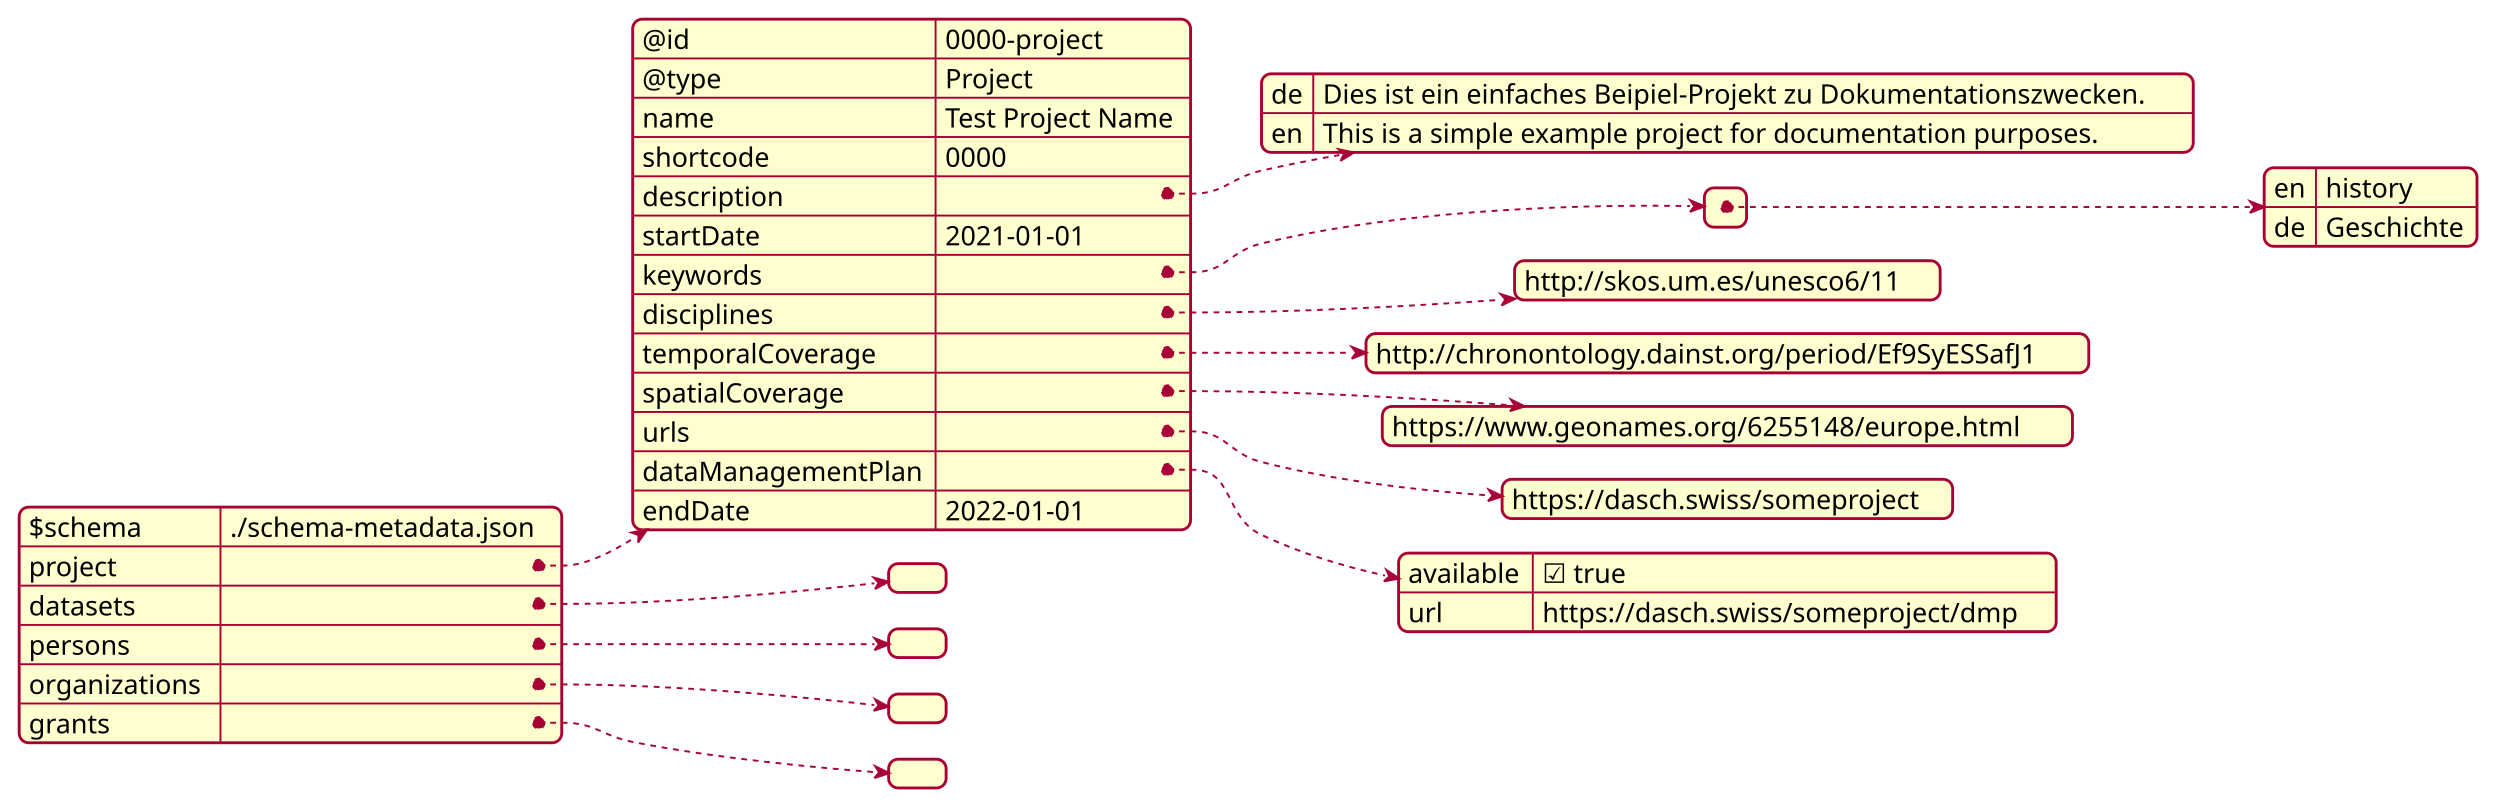
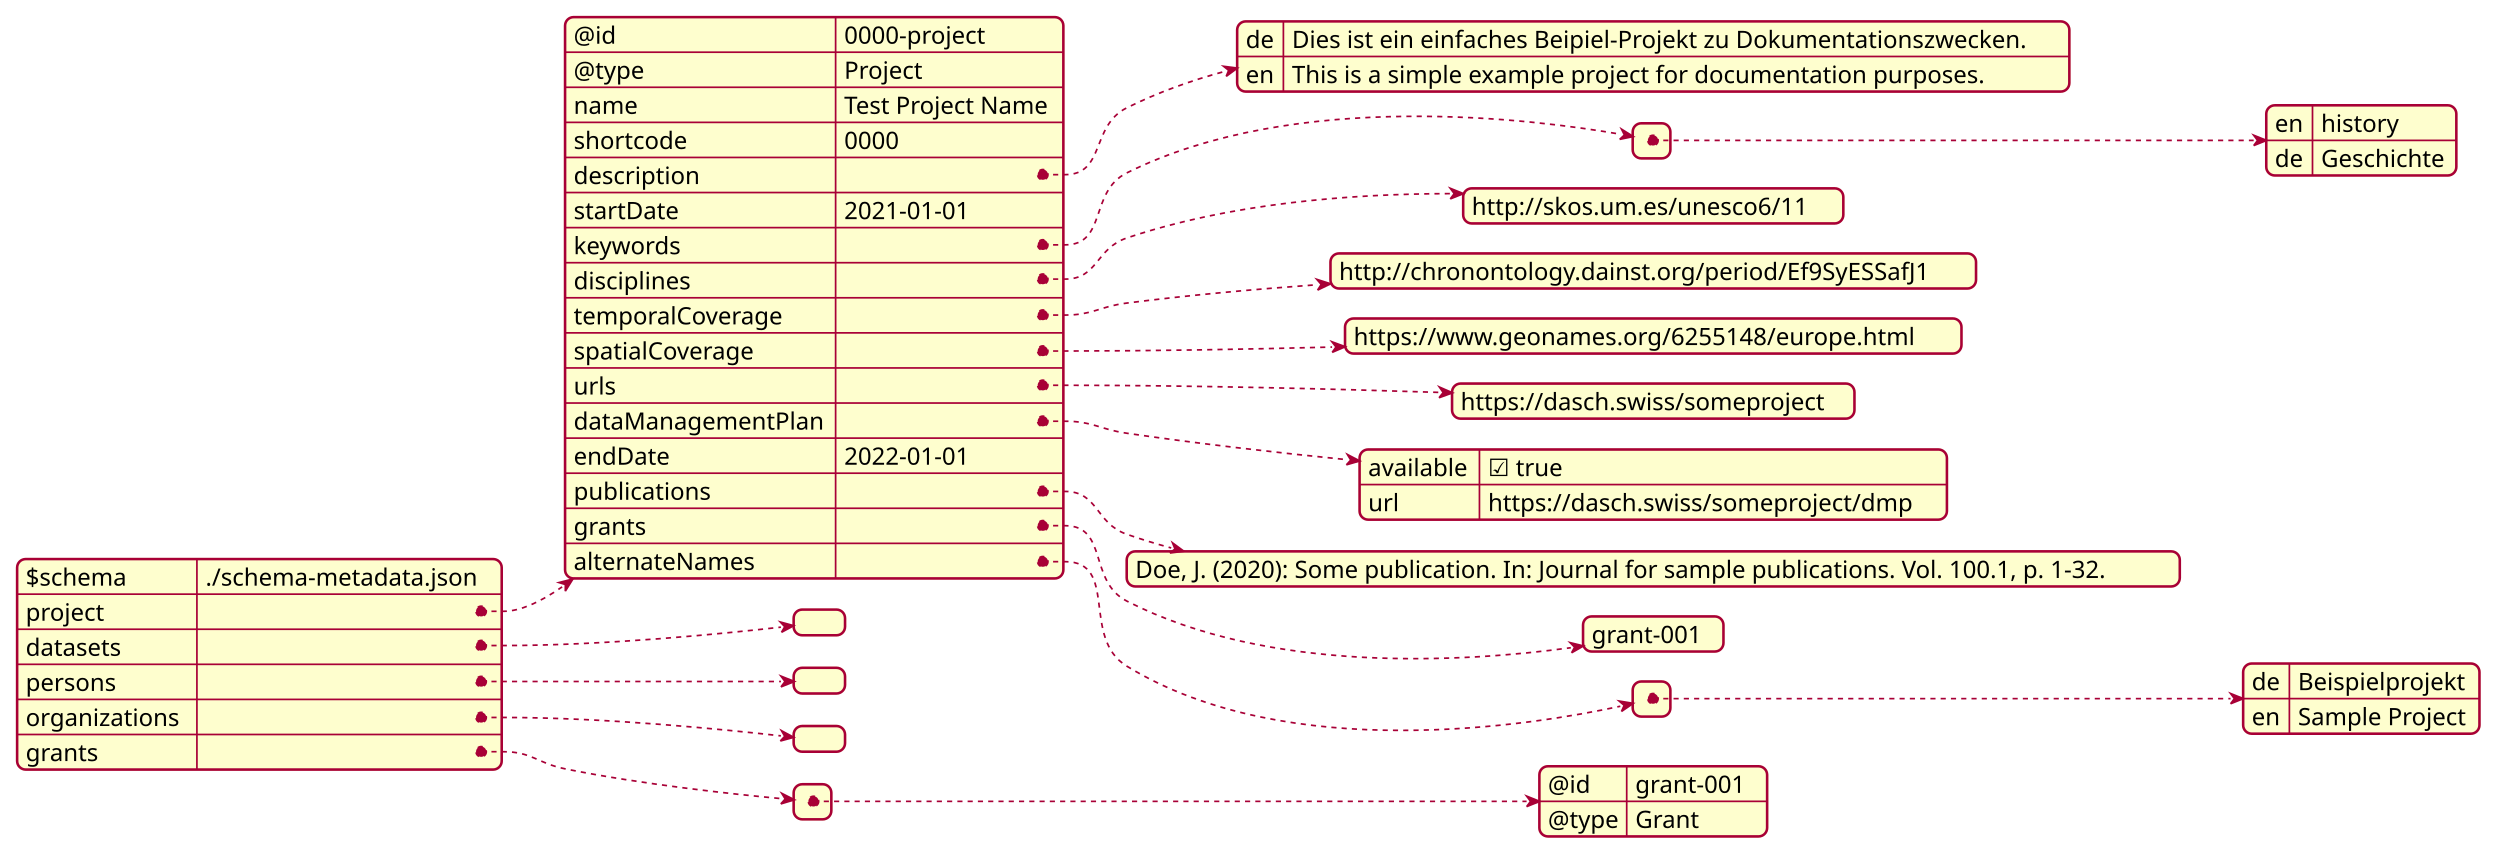
- <svg xmlns="http://www.w3.org/2000/svg" contentScriptType="application/ecmascript" contentStyleType="text/css" height="422px" preserveAspectRatio="none" style="width:1304px;height:422px;" version="1.1" viewBox="0 0 1304 422" width="1304px" zoomAndPan="magnify">
+ <svg xmlns="http://www.w3.org/2000/svg" contentScriptType="application/ecmascript" contentStyleType="text/css" height="500px" preserveAspectRatio="none" style="width:1460px;height:500px;" version="1.1" viewBox="0 0 1460 500" width="1460px" zoomAndPan="magnify">
  <defs />
  <g>
-     <rect fill="#FEFECE" height="122.93" rx="5" ry="5" style="stroke:#FEFECE;stroke-width:1.5;" width="283" x="10" y="264.5" />
-     <text fill="#000000" font-family="sans-serif" font-size="14" lengthAdjust="spacing" textLength="61" x="15" y="280.035">$schema</text>
-     <text fill="#000000" font-family="sans-serif" font-size="14" lengthAdjust="spacing" textLength="168" x="120" y="280.035">./schema-metadata.json</text>
-     <line style="stroke:#A80036;stroke-width:1.0;" x1="115" x2="115" y1="264.5" y2="284.988" />
-     <line style="stroke:#A80036;stroke-width:1.0;" x1="10" x2="293" y1="284.988" y2="284.988" />
-     <text fill="#000000" font-family="sans-serif" font-size="14" lengthAdjust="spacing" textLength="48" x="15" y="300.523">project</text>
-     <text fill="#000000" font-family="sans-serif" font-size="14" lengthAdjust="spacing" textLength="0" x="132" y="300.523" />
-     <line style="stroke:#A80036;stroke-width:1.0;" x1="115" x2="115" y1="284.988" y2="305.477" />
-     <line style="stroke:#A80036;stroke-width:1.0;" x1="10" x2="293" y1="305.477" y2="305.477" />
-     <text fill="#000000" font-family="sans-serif" font-size="14" lengthAdjust="spacing" textLength="57" x="15" y="321.012">datasets</text>
-     <text fill="#000000" font-family="sans-serif" font-size="14" lengthAdjust="spacing" textLength="0" x="132" y="321.012" />
-     <line style="stroke:#A80036;stroke-width:1.0;" x1="115" x2="115" y1="305.477" y2="325.965" />
-     <line style="stroke:#A80036;stroke-width:1.0;" x1="10" x2="293" y1="325.965" y2="325.965" />
-     <text fill="#000000" font-family="sans-serif" font-size="14" lengthAdjust="spacing" textLength="55" x="15" y="341.5">persons</text>
-     <text fill="#000000" font-family="sans-serif" font-size="14" lengthAdjust="spacing" textLength="0" x="132" y="341.5" />
-     <line style="stroke:#A80036;stroke-width:1.0;" x1="115" x2="115" y1="325.965" y2="346.453" />
-     <line style="stroke:#A80036;stroke-width:1.0;" x1="10" x2="293" y1="346.453" y2="346.453" />
-     <text fill="#000000" font-family="sans-serif" font-size="14" lengthAdjust="spacing" textLength="95" x="15" y="361.988">organizations</text>
-     <text fill="#000000" font-family="sans-serif" font-size="14" lengthAdjust="spacing" textLength="0" x="132" y="361.988" />
-     <line style="stroke:#A80036;stroke-width:1.0;" x1="115" x2="115" y1="346.453" y2="366.941" />
-     <line style="stroke:#A80036;stroke-width:1.0;" x1="10" x2="293" y1="366.941" y2="366.941" />
-     <text fill="#000000" font-family="sans-serif" font-size="14" lengthAdjust="spacing" textLength="44" x="15" y="382.477">grants</text>
-     <text fill="#000000" font-family="sans-serif" font-size="14" lengthAdjust="spacing" textLength="0" x="132" y="382.477" />
-     <line style="stroke:#A80036;stroke-width:1.0;" x1="115" x2="115" y1="366.941" y2="387.43" />
-     <rect fill="none" height="122.93" rx="5" ry="5" style="stroke:#A80036;stroke-width:1.5;" width="283" x="10" y="264.5" />
-     <rect fill="#FEFECE" height="266.348" rx="5" ry="5" style="stroke:#FEFECE;stroke-width:1.5;" width="291" x="330" y="10" />
+     <rect fill="#FEFECE" height="122.93" rx="5" ry="5" style="stroke:#FEFECE;stroke-width:1.5;" width="283" x="10" y="326.5" />
+     <text fill="#000000" font-family="sans-serif" font-size="14" lengthAdjust="spacing" textLength="61" x="15" y="342.035">$schema</text>
+     <text fill="#000000" font-family="sans-serif" font-size="14" lengthAdjust="spacing" textLength="168" x="120" y="342.035">./schema-metadata.json</text>
+     <line style="stroke:#A80036;stroke-width:1.0;" x1="115" x2="115" y1="326.5" y2="346.988" />
+     <line style="stroke:#A80036;stroke-width:1.0;" x1="10" x2="293" y1="346.988" y2="346.988" />
+     <text fill="#000000" font-family="sans-serif" font-size="14" lengthAdjust="spacing" textLength="48" x="15" y="362.523">project</text>
+     <text fill="#000000" font-family="sans-serif" font-size="14" lengthAdjust="spacing" textLength="0" x="132" y="362.523" />
+     <line style="stroke:#A80036;stroke-width:1.0;" x1="115" x2="115" y1="346.988" y2="367.477" />
+     <line style="stroke:#A80036;stroke-width:1.0;" x1="10" x2="293" y1="367.477" y2="367.477" />
+     <text fill="#000000" font-family="sans-serif" font-size="14" lengthAdjust="spacing" textLength="57" x="15" y="383.012">datasets</text>
+     <text fill="#000000" font-family="sans-serif" font-size="14" lengthAdjust="spacing" textLength="0" x="132" y="383.012" />
+     <line style="stroke:#A80036;stroke-width:1.0;" x1="115" x2="115" y1="367.477" y2="387.965" />
+     <line style="stroke:#A80036;stroke-width:1.0;" x1="10" x2="293" y1="387.965" y2="387.965" />
+     <text fill="#000000" font-family="sans-serif" font-size="14" lengthAdjust="spacing" textLength="55" x="15" y="403.5">persons</text>
+     <text fill="#000000" font-family="sans-serif" font-size="14" lengthAdjust="spacing" textLength="0" x="132" y="403.5" />
+     <line style="stroke:#A80036;stroke-width:1.0;" x1="115" x2="115" y1="387.965" y2="408.453" />
+     <line style="stroke:#A80036;stroke-width:1.0;" x1="10" x2="293" y1="408.453" y2="408.453" />
+     <text fill="#000000" font-family="sans-serif" font-size="14" lengthAdjust="spacing" textLength="95" x="15" y="423.988">organizations</text>
+     <text fill="#000000" font-family="sans-serif" font-size="14" lengthAdjust="spacing" textLength="0" x="132" y="423.988" />
+     <line style="stroke:#A80036;stroke-width:1.0;" x1="115" x2="115" y1="408.453" y2="428.941" />
+     <line style="stroke:#A80036;stroke-width:1.0;" x1="10" x2="293" y1="428.941" y2="428.941" />
+     <text fill="#000000" font-family="sans-serif" font-size="14" lengthAdjust="spacing" textLength="44" x="15" y="444.477">grants</text>
+     <text fill="#000000" font-family="sans-serif" font-size="14" lengthAdjust="spacing" textLength="0" x="132" y="444.477" />
+     <line style="stroke:#A80036;stroke-width:1.0;" x1="115" x2="115" y1="428.941" y2="449.43" />
+     <rect fill="none" height="122.93" rx="5" ry="5" style="stroke:#A80036;stroke-width:1.5;" width="283" x="10" y="326.5" />
+     <rect fill="#FEFECE" height="327.812" rx="5" ry="5" style="stroke:#FEFECE;stroke-width:1.5;" width="291" x="330" y="10" />
    <text fill="#000000" font-family="sans-serif" font-size="14" lengthAdjust="spacing" textLength="25" x="335" y="25.535">@id</text>
    <text fill="#000000" font-family="sans-serif" font-size="14" lengthAdjust="spacing" textLength="92" x="493" y="25.535">0000-project</text>
    <line style="stroke:#A80036;stroke-width:1.0;" x1="488" x2="488" y1="10" y2="30.488" />
    <line style="stroke:#A80036;stroke-width:1.0;" x1="330" x2="621" y1="30.488" y2="30.488" />
    <text fill="#000000" font-family="sans-serif" font-size="14" lengthAdjust="spacing" textLength="41" x="335" y="46.023">@type</text>
    <text fill="#000000" font-family="sans-serif" font-size="14" lengthAdjust="spacing" textLength="47" x="493" y="46.023">Project</text>
    <line style="stroke:#A80036;stroke-width:1.0;" x1="488" x2="488" y1="30.488" y2="50.977" />
    <line style="stroke:#A80036;stroke-width:1.0;" x1="330" x2="621" y1="50.977" y2="50.977" />
    <text fill="#000000" font-family="sans-serif" font-size="14" lengthAdjust="spacing" textLength="38" x="335" y="66.512">name</text>
    <text fill="#000000" font-family="sans-serif" font-size="14" lengthAdjust="spacing" textLength="123" x="493" y="66.512">Test Project Name</text>
    <line style="stroke:#A80036;stroke-width:1.0;" x1="488" x2="488" y1="50.977" y2="71.465" />
    <line style="stroke:#A80036;stroke-width:1.0;" x1="330" x2="621" y1="71.465" y2="71.465" />
    <text fill="#000000" font-family="sans-serif" font-size="14" lengthAdjust="spacing" textLength="69" x="335" y="87">shortcode</text>
    <text fill="#000000" font-family="sans-serif" font-size="14" lengthAdjust="spacing" textLength="36" x="493" y="87">0000</text>
    <line style="stroke:#A80036;stroke-width:1.0;" x1="488" x2="488" y1="71.465" y2="91.953" />
    <line style="stroke:#A80036;stroke-width:1.0;" x1="330" x2="621" y1="91.953" y2="91.953" />
    <text fill="#000000" font-family="sans-serif" font-size="14" lengthAdjust="spacing" textLength="77" x="335" y="107.488">description</text>
    <text fill="#000000" font-family="sans-serif" font-size="14" lengthAdjust="spacing" textLength="0" x="505" y="107.488" />
    <line style="stroke:#A80036;stroke-width:1.0;" x1="488" x2="488" y1="91.953" y2="112.441" />
    <line style="stroke:#A80036;stroke-width:1.0;" x1="330" x2="621" y1="112.441" y2="112.441" />
    <text fill="#000000" font-family="sans-serif" font-size="14" lengthAdjust="spacing" textLength="62" x="335" y="127.977">startDate</text>
    <text fill="#000000" font-family="sans-serif" font-size="14" lengthAdjust="spacing" textLength="88" x="493" y="127.977">2021-01-01</text>
    <line style="stroke:#A80036;stroke-width:1.0;" x1="488" x2="488" y1="112.441" y2="132.93" />
    <line style="stroke:#A80036;stroke-width:1.0;" x1="330" x2="621" y1="132.93" y2="132.93" />
    <text fill="#000000" font-family="sans-serif" font-size="14" lengthAdjust="spacing" textLength="65" x="335" y="148.465">keywords</text>
    <text fill="#000000" font-family="sans-serif" font-size="14" lengthAdjust="spacing" textLength="0" x="505" y="148.465" />
    <line style="stroke:#A80036;stroke-width:1.0;" x1="488" x2="488" y1="132.93" y2="153.418" />
    <line style="stroke:#A80036;stroke-width:1.0;" x1="330" x2="621" y1="153.418" y2="153.418" />
    <text fill="#000000" font-family="sans-serif" font-size="14" lengthAdjust="spacing" textLength="72" x="335" y="168.953">disciplines</text>
    <text fill="#000000" font-family="sans-serif" font-size="14" lengthAdjust="spacing" textLength="0" x="505" y="168.953" />
    <line style="stroke:#A80036;stroke-width:1.0;" x1="488" x2="488" y1="153.418" y2="173.906" />
    <line style="stroke:#A80036;stroke-width:1.0;" x1="330" x2="621" y1="173.906" y2="173.906" />
    <text fill="#000000" font-family="sans-serif" font-size="14" lengthAdjust="spacing" textLength="127" x="335" y="189.441">temporalCoverage</text>
    <text fill="#000000" font-family="sans-serif" font-size="14" lengthAdjust="spacing" textLength="0" x="505" y="189.441" />
    <line style="stroke:#A80036;stroke-width:1.0;" x1="488" x2="488" y1="173.906" y2="194.394" />
    <line style="stroke:#A80036;stroke-width:1.0;" x1="330" x2="621" y1="194.394" y2="194.394" />
    <text fill="#000000" font-family="sans-serif" font-size="14" lengthAdjust="spacing" textLength="110" x="335" y="209.93">spatialCoverage</text>
    <text fill="#000000" font-family="sans-serif" font-size="14" lengthAdjust="spacing" textLength="0" x="505" y="209.93" />
    <line style="stroke:#A80036;stroke-width:1.0;" x1="488" x2="488" y1="194.394" y2="214.883" />
    <line style="stroke:#A80036;stroke-width:1.0;" x1="330" x2="621" y1="214.883" y2="214.883" />
    <text fill="#000000" font-family="sans-serif" font-size="14" lengthAdjust="spacing" textLength="26" x="335" y="230.418">urls</text>
    <text fill="#000000" font-family="sans-serif" font-size="14" lengthAdjust="spacing" textLength="0" x="505" y="230.418" />
    <line style="stroke:#A80036;stroke-width:1.0;" x1="488" x2="488" y1="214.883" y2="235.371" />
    <line style="stroke:#A80036;stroke-width:1.0;" x1="330" x2="621" y1="235.371" y2="235.371" />
    <text fill="#000000" font-family="sans-serif" font-size="14" lengthAdjust="spacing" textLength="148" x="335" y="250.906">dataManagementPlan</text>
    <text fill="#000000" font-family="sans-serif" font-size="14" lengthAdjust="spacing" textLength="0" x="505" y="250.906" />
    <line style="stroke:#A80036;stroke-width:1.0;" x1="488" x2="488" y1="235.371" y2="255.859" />
    <line style="stroke:#A80036;stroke-width:1.0;" x1="330" x2="621" y1="255.859" y2="255.859" />
    <text fill="#000000" font-family="sans-serif" font-size="14" lengthAdjust="spacing" textLength="57" x="335" y="271.394">endDate</text>
    <text fill="#000000" font-family="sans-serif" font-size="14" lengthAdjust="spacing" textLength="88" x="493" y="271.394">2022-01-01</text>
    <line style="stroke:#A80036;stroke-width:1.0;" x1="488" x2="488" y1="255.859" y2="276.348" />
-     <rect fill="none" height="266.348" rx="5" ry="5" style="stroke:#A80036;stroke-width:1.5;" width="291" x="330" y="10" />
-     <rect fill="#FEFECE" height="40.977" rx="5" ry="5" style="stroke:#FEFECE;stroke-width:1.5;" width="486" x="658" y="38.5" />
-     <text fill="#000000" font-family="sans-serif" font-size="14" lengthAdjust="spacing" textLength="17" x="663" y="54.035">de</text>
-     <text fill="#000000" font-family="sans-serif" font-size="14" lengthAdjust="spacing" textLength="449" x="690" y="54.035">Dies ist ein einfaches Beipiel-Projekt zu Dokumentationszwecken.</text>
-     <line style="stroke:#A80036;stroke-width:1.0;" x1="685" x2="685" y1="38.5" y2="58.988" />
-     <line style="stroke:#A80036;stroke-width:1.0;" x1="658" x2="1144" y1="58.988" y2="58.988" />
-     <text fill="#000000" font-family="sans-serif" font-size="14" lengthAdjust="spacing" textLength="17" x="663" y="74.523">en</text>
-     <text fill="#000000" font-family="sans-serif" font-size="14" lengthAdjust="spacing" textLength="424" x="690" y="74.523">This is a simple example project for documentation purposes.</text>
-     <line style="stroke:#A80036;stroke-width:1.0;" x1="685" x2="685" y1="58.988" y2="79.477" />
-     <rect fill="none" height="40.977" rx="5" ry="5" style="stroke:#A80036;stroke-width:1.5;" width="486" x="658" y="38.5" />
-     <rect fill="#FEFECE" height="20.488" rx="5" ry="5" style="stroke:#FEFECE;stroke-width:1.5;" width="22" x="889" y="98" />
-     <text fill="#000000" font-family="sans-serif" font-size="14" lengthAdjust="spacing" textLength="0" x="906" y="113.535" />
-     <rect fill="none" height="20.488" rx="5" ry="5" style="stroke:#A80036;stroke-width:1.5;" width="22" x="889" y="98" />
-     <rect fill="#FEFECE" height="40.977" rx="5" ry="5" style="stroke:#FEFECE;stroke-width:1.5;" width="111" x="1181" y="87.5" />
-     <text fill="#000000" font-family="sans-serif" font-size="14" lengthAdjust="spacing" textLength="17" x="1186" y="103.035">en</text>
-     <text fill="#000000" font-family="sans-serif" font-size="14" lengthAdjust="spacing" textLength="47" x="1213" y="103.035">history</text>
-     <line style="stroke:#A80036;stroke-width:1.0;" x1="1208" x2="1208" y1="87.5" y2="107.988" />
-     <line style="stroke:#A80036;stroke-width:1.0;" x1="1181" x2="1292" y1="107.988" y2="107.988" />
-     <text fill="#000000" font-family="sans-serif" font-size="14" lengthAdjust="spacing" textLength="17" x="1186" y="123.523">de</text>
-     <text fill="#000000" font-family="sans-serif" font-size="14" lengthAdjust="spacing" textLength="74" x="1213" y="123.523">Geschichte</text>
-     <line style="stroke:#A80036;stroke-width:1.0;" x1="1208" x2="1208" y1="107.988" y2="128.477" />
-     <rect fill="none" height="40.977" rx="5" ry="5" style="stroke:#A80036;stroke-width:1.5;" width="111" x="1181" y="87.5" />
-     <rect fill="#FEFECE" height="20.488" rx="5" ry="5" style="stroke:#FEFECE;stroke-width:1.5;" width="222" x="790" y="136" />
-     <text fill="#000000" font-family="sans-serif" font-size="14" lengthAdjust="spacing" textLength="212" x="795" y="151.535">http://skos.um.es/unesco6/11</text>
-     <rect fill="none" height="20.488" rx="5" ry="5" style="stroke:#A80036;stroke-width:1.5;" width="222" x="790" y="136" />
-     <rect fill="#FEFECE" height="20.488" rx="5" ry="5" style="stroke:#FEFECE;stroke-width:1.5;" width="377" x="712.5" y="174" />
-     <text fill="#000000" font-family="sans-serif" font-size="14" lengthAdjust="spacing" textLength="367" x="717.5" y="189.535">http://chronontology.dainst.org/period/Ef9SyESSafJ1</text>
-     <rect fill="none" height="20.488" rx="5" ry="5" style="stroke:#A80036;stroke-width:1.5;" width="377" x="712.5" y="174" />
-     <rect fill="#FEFECE" height="20.488" rx="5" ry="5" style="stroke:#FEFECE;stroke-width:1.5;" width="360" x="721" y="212" />
-     <text fill="#000000" font-family="sans-serif" font-size="14" lengthAdjust="spacing" textLength="350" x="726" y="227.535">https://www.geonames.org/6255148/europe.html</text>
-     <rect fill="none" height="20.488" rx="5" ry="5" style="stroke:#A80036;stroke-width:1.5;" width="360" x="721" y="212" />
-     <rect fill="#FEFECE" height="20.488" rx="5" ry="5" style="stroke:#FEFECE;stroke-width:1.5;" width="235" x="783.5" y="250" />
-     <text fill="#000000" font-family="sans-serif" font-size="14" lengthAdjust="spacing" textLength="225" x="788.5" y="265.535">https://dasch.swiss/someproject</text>
-     <rect fill="none" height="20.488" rx="5" ry="5" style="stroke:#A80036;stroke-width:1.5;" width="235" x="783.5" y="250" />
-     <rect fill="#FEFECE" height="40.977" rx="5" ry="5" style="stroke:#FEFECE;stroke-width:1.5;" width="343" x="729.5" y="288.5" />
-     <text fill="#000000" font-family="sans-serif" font-size="14" lengthAdjust="spacing" textLength="60" x="734.5" y="304.035">available</text>
-     <text fill="#000000" font-family="sans-serif" font-size="14" lengthAdjust="spacing" textLength="44" x="804.5" y="304.035">☑ true</text>
-     <line style="stroke:#A80036;stroke-width:1.0;" x1="799.5" x2="799.5" y1="288.5" y2="308.988" />
-     <line style="stroke:#A80036;stroke-width:1.0;" x1="729.5" x2="1072.5" y1="308.988" y2="308.988" />
-     <text fill="#000000" font-family="sans-serif" font-size="14" lengthAdjust="spacing" textLength="19" x="734.5" y="324.523">url</text>
-     <text fill="#000000" font-family="sans-serif" font-size="14" lengthAdjust="spacing" textLength="263" x="804.5" y="324.523">https://dasch.swiss/someproject/dmp</text>
-     <line style="stroke:#A80036;stroke-width:1.0;" x1="799.5" x2="799.5" y1="308.988" y2="329.477" />
-     <rect fill="none" height="40.977" rx="5" ry="5" style="stroke:#A80036;stroke-width:1.5;" width="343" x="729.5" y="288.5" />
-     <rect fill="#FEFECE" height="15" rx="5" ry="5" style="stroke:#FEFECE;stroke-width:1.5;" width="30" x="463.5" y="294" />
-     <rect fill="none" height="15" rx="5" ry="5" style="stroke:#A80036;stroke-width:1.5;" width="30" x="463.5" y="294" />
-     <rect fill="#FEFECE" height="15" rx="5" ry="5" style="stroke:#FEFECE;stroke-width:1.5;" width="30" x="463.5" y="328" />
-     <rect fill="none" height="15" rx="5" ry="5" style="stroke:#A80036;stroke-width:1.5;" width="30" x="463.5" y="328" />
-     <rect fill="#FEFECE" height="15" rx="5" ry="5" style="stroke:#FEFECE;stroke-width:1.5;" width="30" x="463.5" y="362" />
-     <rect fill="none" height="15" rx="5" ry="5" style="stroke:#A80036;stroke-width:1.5;" width="30" x="463.5" y="362" />
-     <rect fill="#FEFECE" height="15" rx="5" ry="5" style="stroke:#FEFECE;stroke-width:1.5;" width="30" x="463.5" y="396" />
-     <rect fill="none" height="15" rx="5" ry="5" style="stroke:#A80036;stroke-width:1.5;" width="30" x="463.5" y="396" />
-     <path d="M609,101 L622,101 C638.865,101 641.55,92.72 658,89 C671.179,86.019 684.833,83.316 698.639,80.867 " fill="none" style="stroke:#A80036;stroke-width:1.0;stroke-dasharray:3.0,3.0;" />
-     <path d="M699.173,83.941 L700.944,80.467 L698.105,77.794 L706.322,79.533 L699.173,83.941 " fill="#A80036" style="stroke:#A80036;stroke-width:1.0;" />
-     <ellipse cx="609" cy="101" fill="#A80036" rx="3" ry="3" style="stroke:#A80036;stroke-width:1.0;stroke-dasharray:3.0,3.0;" />
-     <path d="M900.802,108 L913.802,108 C955.308,108 1092.131,108 1173.524,108 " fill="none" style="stroke:#A80036;stroke-width:1.0;stroke-dasharray:3.0,3.0;" />
-     <path d="M1173.524,111.079 L1175.834,108 L1173.524,104.921 L1181.223,108 L1173.524,111.079 " fill="#A80036" style="stroke:#A80036;stroke-width:1.0;" />
-     <ellipse cx="900.802" cy="108" fill="#A80036" rx="3" ry="3" style="stroke:#A80036;stroke-width:1.0;stroke-dasharray:3.0,3.0;" />
-     <path d="M609,142 L622,142 C639.333,142 641.149,131.061 658,127 C739.425,107.376 840.24,106.755 881.525,107.471 " fill="none" style="stroke:#A80036;stroke-width:1.0;stroke-dasharray:3.0,3.0;" />
-     <path d="M881.461,110.535 L883.823,107.519 L881.59,104.407 L889.185,107.632 L881.461,110.535 " fill="#A80036" style="stroke:#A80036;stroke-width:1.0;" />
-     <ellipse cx="609" cy="142" fill="#A80036" rx="3" ry="3" style="stroke:#A80036;stroke-width:1.0;stroke-dasharray:3.0,3.0;" />
-     <path d="M609,163 L622,163 C674.871,163 733.284,159.91 782.903,156.364 " fill="none" style="stroke:#A80036;stroke-width:1.0;stroke-dasharray:3.0,3.0;" />
-     <path d="M783.122,159.392 L785.173,156.2 L782.683,153.336 L790.472,155.815 L783.122,159.392 " fill="#A80036" style="stroke:#A80036;stroke-width:1.0;" />
+     <line style="stroke:#A80036;stroke-width:1.0;" x1="330" x2="621" y1="276.348" y2="276.348" />
+     <text fill="#000000" font-family="sans-serif" font-size="14" lengthAdjust="spacing" textLength="84" x="335" y="291.883">publications</text>
+     <text fill="#000000" font-family="sans-serif" font-size="14" lengthAdjust="spacing" textLength="0" x="505" y="291.883" />
+     <line style="stroke:#A80036;stroke-width:1.0;" x1="488" x2="488" y1="276.348" y2="296.836" />
+     <line style="stroke:#A80036;stroke-width:1.0;" x1="330" x2="621" y1="296.836" y2="296.836" />
+     <text fill="#000000" font-family="sans-serif" font-size="14" lengthAdjust="spacing" textLength="44" x="335" y="312.371">grants</text>
+     <text fill="#000000" font-family="sans-serif" font-size="14" lengthAdjust="spacing" textLength="0" x="505" y="312.371" />
+     <line style="stroke:#A80036;stroke-width:1.0;" x1="488" x2="488" y1="296.836" y2="317.324" />
+     <line style="stroke:#A80036;stroke-width:1.0;" x1="330" x2="621" y1="317.324" y2="317.324" />
+     <text fill="#000000" font-family="sans-serif" font-size="14" lengthAdjust="spacing" textLength="107" x="335" y="332.859">alternateNames</text>
+     <text fill="#000000" font-family="sans-serif" font-size="14" lengthAdjust="spacing" textLength="0" x="505" y="332.859" />
+     <line style="stroke:#A80036;stroke-width:1.0;" x1="488" x2="488" y1="317.324" y2="337.812" />
+     <rect fill="none" height="327.812" rx="5" ry="5" style="stroke:#A80036;stroke-width:1.5;" width="291" x="330" y="10" />
+     <rect fill="#FEFECE" height="40.977" rx="5" ry="5" style="stroke:#FEFECE;stroke-width:1.5;" width="486" x="722.5" y="12.5" />
+     <text fill="#000000" font-family="sans-serif" font-size="14" lengthAdjust="spacing" textLength="17" x="727.5" y="28.035">de</text>
+     <text fill="#000000" font-family="sans-serif" font-size="14" lengthAdjust="spacing" textLength="449" x="754.5" y="28.035">Dies ist ein einfaches Beipiel-Projekt zu Dokumentationszwecken.</text>
+     <line style="stroke:#A80036;stroke-width:1.0;" x1="749.5" x2="749.5" y1="12.5" y2="32.988" />
+     <line style="stroke:#A80036;stroke-width:1.0;" x1="722.5" x2="1208.5" y1="32.988" y2="32.988" />
+     <text fill="#000000" font-family="sans-serif" font-size="14" lengthAdjust="spacing" textLength="17" x="727.5" y="48.523">en</text>
+     <text fill="#000000" font-family="sans-serif" font-size="14" lengthAdjust="spacing" textLength="424" x="754.5" y="48.523">This is a simple example project for documentation purposes.</text>
+     <line style="stroke:#A80036;stroke-width:1.0;" x1="749.5" x2="749.5" y1="32.988" y2="53.477" />
+     <rect fill="none" height="40.977" rx="5" ry="5" style="stroke:#A80036;stroke-width:1.5;" width="486" x="722.5" y="12.5" />
+     <rect fill="#FEFECE" height="20.488" rx="5" ry="5" style="stroke:#FEFECE;stroke-width:1.5;" width="22" x="953.5" y="72" />
+     <text fill="#000000" font-family="sans-serif" font-size="14" lengthAdjust="spacing" textLength="0" x="970.5" y="87.535" />
+     <rect fill="none" height="20.488" rx="5" ry="5" style="stroke:#A80036;stroke-width:1.5;" width="22" x="953.5" y="72" />
+     <rect fill="#FEFECE" height="40.977" rx="5" ry="5" style="stroke:#FEFECE;stroke-width:1.5;" width="111" x="1323.5" y="61.5" />
+     <text fill="#000000" font-family="sans-serif" font-size="14" lengthAdjust="spacing" textLength="17" x="1328.5" y="77.035">en</text>
+     <text fill="#000000" font-family="sans-serif" font-size="14" lengthAdjust="spacing" textLength="47" x="1355.5" y="77.035">history</text>
+     <line style="stroke:#A80036;stroke-width:1.0;" x1="1350.5" x2="1350.5" y1="61.5" y2="81.988" />
+     <line style="stroke:#A80036;stroke-width:1.0;" x1="1323.5" x2="1434.5" y1="81.988" y2="81.988" />
+     <text fill="#000000" font-family="sans-serif" font-size="14" lengthAdjust="spacing" textLength="17" x="1328.5" y="97.523">de</text>
+     <text fill="#000000" font-family="sans-serif" font-size="14" lengthAdjust="spacing" textLength="74" x="1355.5" y="97.523">Geschichte</text>
+     <line style="stroke:#A80036;stroke-width:1.0;" x1="1350.5" x2="1350.5" y1="81.988" y2="102.477" />
+     <rect fill="none" height="40.977" rx="5" ry="5" style="stroke:#A80036;stroke-width:1.5;" width="111" x="1323.5" y="61.5" />
+     <rect fill="#FEFECE" height="20.488" rx="5" ry="5" style="stroke:#FEFECE;stroke-width:1.5;" width="222" x="854.5" y="110" />
+     <text fill="#000000" font-family="sans-serif" font-size="14" lengthAdjust="spacing" textLength="212" x="859.5" y="125.535">http://skos.um.es/unesco6/11</text>
+     <rect fill="none" height="20.488" rx="5" ry="5" style="stroke:#A80036;stroke-width:1.5;" width="222" x="854.5" y="110" />
+     <rect fill="#FEFECE" height="20.488" rx="5" ry="5" style="stroke:#FEFECE;stroke-width:1.5;" width="377" x="777" y="148" />
+     <text fill="#000000" font-family="sans-serif" font-size="14" lengthAdjust="spacing" textLength="367" x="782" y="163.535">http://chronontology.dainst.org/period/Ef9SyESSafJ1</text>
+     <rect fill="none" height="20.488" rx="5" ry="5" style="stroke:#A80036;stroke-width:1.5;" width="377" x="777" y="148" />
+     <rect fill="#FEFECE" height="20.488" rx="5" ry="5" style="stroke:#FEFECE;stroke-width:1.5;" width="360" x="785.5" y="186" />
+     <text fill="#000000" font-family="sans-serif" font-size="14" lengthAdjust="spacing" textLength="350" x="790.5" y="201.535">https://www.geonames.org/6255148/europe.html</text>
+     <rect fill="none" height="20.488" rx="5" ry="5" style="stroke:#A80036;stroke-width:1.5;" width="360" x="785.5" y="186" />
+     <rect fill="#FEFECE" height="20.488" rx="5" ry="5" style="stroke:#FEFECE;stroke-width:1.5;" width="235" x="848" y="224" />
+     <text fill="#000000" font-family="sans-serif" font-size="14" lengthAdjust="spacing" textLength="225" x="853" y="239.535">https://dasch.swiss/someproject</text>
+     <rect fill="none" height="20.488" rx="5" ry="5" style="stroke:#A80036;stroke-width:1.5;" width="235" x="848" y="224" />
+     <rect fill="#FEFECE" height="40.977" rx="5" ry="5" style="stroke:#FEFECE;stroke-width:1.5;" width="343" x="794" y="262.5" />
+     <text fill="#000000" font-family="sans-serif" font-size="14" lengthAdjust="spacing" textLength="60" x="799" y="278.035">available</text>
+     <text fill="#000000" font-family="sans-serif" font-size="14" lengthAdjust="spacing" textLength="44" x="869" y="278.035">☑ true</text>
+     <line style="stroke:#A80036;stroke-width:1.0;" x1="864" x2="864" y1="262.5" y2="282.988" />
+     <line style="stroke:#A80036;stroke-width:1.0;" x1="794" x2="1137" y1="282.988" y2="282.988" />
+     <text fill="#000000" font-family="sans-serif" font-size="14" lengthAdjust="spacing" textLength="19" x="799" y="298.523">url</text>
+     <text fill="#000000" font-family="sans-serif" font-size="14" lengthAdjust="spacing" textLength="263" x="869" y="298.523">https://dasch.swiss/someproject/dmp</text>
+     <line style="stroke:#A80036;stroke-width:1.0;" x1="864" x2="864" y1="282.988" y2="303.477" />
+     <rect fill="none" height="40.977" rx="5" ry="5" style="stroke:#A80036;stroke-width:1.5;" width="343" x="794" y="262.5" />
+     <rect fill="#FEFECE" height="20.488" rx="5" ry="5" style="stroke:#FEFECE;stroke-width:1.5;" width="615" x="658" y="322" />
+     <text fill="#000000" font-family="sans-serif" font-size="14" lengthAdjust="spacing" textLength="605" x="663" y="337.535">Doe, J. (2020): Some publication. In: Journal for sample publications. Vol. 100.1, p. 1-32.</text>
+     <rect fill="none" height="20.488" rx="5" ry="5" style="stroke:#A80036;stroke-width:1.5;" width="615" x="658" y="322" />
+     <rect fill="#FEFECE" height="20.488" rx="5" ry="5" style="stroke:#FEFECE;stroke-width:1.5;" width="82" x="924.5" y="360" />
+     <text fill="#000000" font-family="sans-serif" font-size="14" lengthAdjust="spacing" textLength="72" x="929.5" y="375.535">grant-001</text>
+     <rect fill="none" height="20.488" rx="5" ry="5" style="stroke:#A80036;stroke-width:1.5;" width="82" x="924.5" y="360" />
+     <rect fill="#FEFECE" height="20.488" rx="5" ry="5" style="stroke:#FEFECE;stroke-width:1.5;" width="22" x="953.5" y="398" />
+     <text fill="#000000" font-family="sans-serif" font-size="14" lengthAdjust="spacing" textLength="0" x="970.5" y="413.535" />
+     <rect fill="none" height="20.488" rx="5" ry="5" style="stroke:#A80036;stroke-width:1.5;" width="22" x="953.5" y="398" />
+     <rect fill="#FEFECE" height="40.977" rx="5" ry="5" style="stroke:#FEFECE;stroke-width:1.5;" width="138" x="1310" y="387.5" />
+     <text fill="#000000" font-family="sans-serif" font-size="14" lengthAdjust="spacing" textLength="17" x="1315" y="403.035">de</text>
+     <text fill="#000000" font-family="sans-serif" font-size="14" lengthAdjust="spacing" textLength="101" x="1342" y="403.035">Beispielprojekt</text>
+     <line style="stroke:#A80036;stroke-width:1.0;" x1="1337" x2="1337" y1="387.5" y2="407.988" />
+     <line style="stroke:#A80036;stroke-width:1.0;" x1="1310" x2="1448" y1="407.988" y2="407.988" />
+     <text fill="#000000" font-family="sans-serif" font-size="14" lengthAdjust="spacing" textLength="17" x="1315" y="423.523">en</text>
+     <text fill="#000000" font-family="sans-serif" font-size="14" lengthAdjust="spacing" textLength="101" x="1342" y="423.523">Sample Project</text>
+     <line style="stroke:#A80036;stroke-width:1.0;" x1="1337" x2="1337" y1="407.988" y2="428.477" />
+     <rect fill="none" height="40.977" rx="5" ry="5" style="stroke:#A80036;stroke-width:1.5;" width="138" x="1310" y="387.5" />
+     <rect fill="#FEFECE" height="15" rx="5" ry="5" style="stroke:#FEFECE;stroke-width:1.5;" width="30" x="463.5" y="356" />
+     <rect fill="none" height="15" rx="5" ry="5" style="stroke:#A80036;stroke-width:1.5;" width="30" x="463.5" y="356" />
+     <rect fill="#FEFECE" height="15" rx="5" ry="5" style="stroke:#FEFECE;stroke-width:1.5;" width="30" x="463.5" y="390" />
+     <rect fill="none" height="15" rx="5" ry="5" style="stroke:#A80036;stroke-width:1.5;" width="30" x="463.5" y="390" />
+     <rect fill="#FEFECE" height="15" rx="5" ry="5" style="stroke:#FEFECE;stroke-width:1.5;" width="30" x="463.5" y="424" />
+     <rect fill="none" height="15" rx="5" ry="5" style="stroke:#A80036;stroke-width:1.5;" width="30" x="463.5" y="424" />
+     <rect fill="#FEFECE" height="20.488" rx="5" ry="5" style="stroke:#FEFECE;stroke-width:1.5;" width="22" x="463.5" y="458" />
+     <text fill="#000000" font-family="sans-serif" font-size="14" lengthAdjust="spacing" textLength="0" x="480.5" y="473.535" />
+     <rect fill="none" height="20.488" rx="5" ry="5" style="stroke:#A80036;stroke-width:1.5;" width="22" x="463.5" y="458" />
+     <rect fill="#FEFECE" height="40.977" rx="5" ry="5" style="stroke:#FEFECE;stroke-width:1.5;" width="133" x="899" y="447.5" />
+     <text fill="#000000" font-family="sans-serif" font-size="14" lengthAdjust="spacing" textLength="25" x="904" y="463.035">@id</text>
+     <text fill="#000000" font-family="sans-serif" font-size="14" lengthAdjust="spacing" textLength="72" x="955" y="463.035">grant-001</text>
+     <line style="stroke:#A80036;stroke-width:1.0;" x1="950" x2="950" y1="447.5" y2="467.988" />
+     <line style="stroke:#A80036;stroke-width:1.0;" x1="899" x2="1032" y1="467.988" y2="467.988" />
+     <text fill="#000000" font-family="sans-serif" font-size="14" lengthAdjust="spacing" textLength="41" x="904" y="483.523">@type</text>
+     <text fill="#000000" font-family="sans-serif" font-size="14" lengthAdjust="spacing" textLength="38" x="955" y="483.523">Grant</text>
+     <line style="stroke:#A80036;stroke-width:1.0;" x1="950" x2="950" y1="467.988" y2="488.477" />
+     <rect fill="none" height="40.977" rx="5" ry="5" style="stroke:#A80036;stroke-width:1.5;" width="133" x="899" y="447.5" />
+     <path d="M609,102 L622,102 C645.589,102 636.878,73.502 658,63 C676.044,54.029 695.417,47.047 715.337,41.663 " fill="none" style="stroke:#A80036;stroke-width:1.0;stroke-dasharray:3.0,3.0;" />
+     <path d="M716.102,44.608 L717.546,41.089 L714.572,38.718 L722.699,39.751 L716.102,44.608 " fill="#A80036" style="stroke:#A80036;stroke-width:1.0;" />
+     <ellipse cx="609" cy="102" fill="#A80036" rx="3" ry="3" style="stroke:#A80036;stroke-width:1.0;stroke-dasharray:3.0,3.0;" />
+     <path d="M965.345,82 L978.345,82 C1028.188,82 1216.666,82 1316.141,82 " fill="none" style="stroke:#A80036;stroke-width:1.0;stroke-dasharray:3.0,3.0;" />
+     <path d="M1316.141,85.036 L1318.418,82 L1316.141,78.964 L1323.731,82 L1316.141,85.036 " fill="#A80036" style="stroke:#A80036;stroke-width:1.0;" />
+     <ellipse cx="965.345" cy="82" fill="#A80036" rx="3" ry="3" style="stroke:#A80036;stroke-width:1.0;stroke-dasharray:3.0,3.0;" />
+     <path d="M609,143 L622,143 C646.586,143 635.992,111.959 658,101 C756.94,51.735 896.573,69.712 946.423,78.404 " fill="none" style="stroke:#A80036;stroke-width:1.0;stroke-dasharray:3.0,3.0;" />
+     <path d="M945.882,81.391 L948.663,78.809 L946.964,75.416 L953.891,79.756 L945.882,81.391 " fill="#A80036" style="stroke:#A80036;stroke-width:1.0;" />
+     <ellipse cx="609" cy="143" fill="#A80036" rx="3" ry="3" style="stroke:#A80036;stroke-width:1.0;stroke-dasharray:3.0,3.0;" />
+     <path d="M609,163 L622,163 C641.23,163 639.777,145.138 658,139 C718.177,118.73 788.687,113.191 846.948,113.072 " fill="none" style="stroke:#A80036;stroke-width:1.0;stroke-dasharray:3.0,3.0;" />
+     <path d="M846.942,116.18 L849.279,113.077 L846.954,109.963 L854.719,113.088 L846.942,116.18 " fill="#A80036" style="stroke:#A80036;stroke-width:1.0;" />
    <ellipse cx="609" cy="163" fill="#A80036" rx="3" ry="3" style="stroke:#A80036;stroke-width:1.0;stroke-dasharray:3.0,3.0;" />
-     <path d="M609,184 L622,184 C648.849,184 677.154,184 705.019,184 " fill="none" style="stroke:#A80036;stroke-width:1.0;stroke-dasharray:3.0,3.0;" />
-     <path d="M705.019,187.139 L707.373,184 L705.019,180.861 L712.866,184 L705.019,187.139 " fill="#A80036" style="stroke:#A80036;stroke-width:1.0;" />
+     <path d="M609,184 L622,184 C638.3,184 641.832,179.063 658,177 C693.854,172.424 732.209,168.94 769.237,166.29 " fill="none" style="stroke:#A80036;stroke-width:1.0;stroke-dasharray:3.0,3.0;" />
+     <path d="M769.458,169.442 L771.601,166.124 L769.016,163.138 L777.117,165.737 L769.458,169.442 " fill="#A80036" style="stroke:#A80036;stroke-width:1.0;" />
    <ellipse cx="609" cy="184" fill="#A80036" rx="3" ry="3" style="stroke:#A80036;stroke-width:1.0;stroke-dasharray:3.0,3.0;" />
-     <path d="M609,204 L622,204 C676.612,204 737.122,207.489 787.75,211.395 " fill="none" style="stroke:#A80036;stroke-width:1.0;stroke-dasharray:3.0,3.0;" />
-     <path d="M787.508,214.482 L790.065,211.577 L787.992,208.309 L795.466,212 L787.508,214.482 " fill="#A80036" style="stroke:#A80036;stroke-width:1.0;" />
-     <ellipse cx="609" cy="204" fill="#A80036" rx="3" ry="3" style="stroke:#A80036;stroke-width:1.0;stroke-dasharray:3.0,3.0;" />
-     <path d="M609,225 L622,225 C639.509,225 641.028,236.699 658,241 C695.801,250.58 737.885,255.721 776.243,258.379 " fill="none" style="stroke:#A80036;stroke-width:1.0;stroke-dasharray:3.0,3.0;" />
-     <path d="M776.043,261.427 L778.529,258.529 L776.442,255.331 L783.862,258.878 L776.043,261.427 " fill="#A80036" style="stroke:#A80036;stroke-width:1.0;" />
+     <path d="M609,205 L622,205 C672.569,205 727.318,204.01 777.914,202.687 " fill="none" style="stroke:#A80036;stroke-width:1.0;stroke-dasharray:3.0,3.0;" />
+     <path d="M777.996,205.791 L780.241,202.625 L777.831,199.584 L785.672,202.481 L777.996,205.791 " fill="#A80036" style="stroke:#A80036;stroke-width:1.0;" />
+     <ellipse cx="609" cy="205" fill="#A80036" rx="3" ry="3" style="stroke:#A80036;stroke-width:1.0;stroke-dasharray:3.0,3.0;" />
+     <path d="M609,225 L622,225 C694.411,225 775.392,227.029 840.477,229.161 " fill="none" style="stroke:#A80036;stroke-width:1.0;stroke-dasharray:3.0,3.0;" />
+     <path d="M840.373,232.303 L842.834,229.239 L840.581,226.018 L848.334,229.421 L840.373,232.303 " fill="#A80036" style="stroke:#A80036;stroke-width:1.0;" />
    <ellipse cx="609" cy="225" fill="#A80036" rx="3" ry="3" style="stroke:#A80036;stroke-width:1.0;stroke-dasharray:3.0,3.0;" />
-     <path d="M609,245 L622,245 C644.008,245 638.088,269.627 658,279 C678.087,288.455 700.095,295.299 722.4,300.203 " fill="none" style="stroke:#A80036;stroke-width:1.0;stroke-dasharray:3.0,3.0;" />
-     <path d="M721.764,303.232 L724.672,300.68 L723.036,297.173 L729.974,301.792 L721.764,303.232 " fill="#A80036" style="stroke:#A80036;stroke-width:1.0;" />
-     <ellipse cx="609" cy="245" fill="#A80036" rx="3" ry="3" style="stroke:#A80036;stroke-width:1.0;stroke-dasharray:3.0,3.0;" />
-     <path d="M281,295 L294,295 C304.053,295 316.887,289.432 331.071,280.428 " fill="none" style="stroke:#A80036;stroke-width:1.0;stroke-dasharray:3.0,3.0;" />
-     <path d="M332.82,283.07 L333.053,279.116 L329.323,277.785 L337.678,276.056 L332.82,283.07 " fill="#A80036" style="stroke:#A80036;stroke-width:1.0;" />
-     <ellipse cx="281" cy="295" fill="#A80036" rx="3" ry="3" style="stroke:#A80036;stroke-width:1.0;stroke-dasharray:3.0,3.0;" />
-     <path d="M281,315 L294,315 C353.248,315 423.126,307.984 456.042,304.261 " fill="none" style="stroke:#A80036;stroke-width:1.0;stroke-dasharray:3.0,3.0;" />
-     <path d="M456.39,307.278 L458.305,304 L455.694,301.243 L463.585,303.391 L456.39,307.278 " fill="#A80036" style="stroke:#A80036;stroke-width:1.0;" />
-     <ellipse cx="281" cy="315" fill="#A80036" rx="3" ry="3" style="stroke:#A80036;stroke-width:1.0;stroke-dasharray:3.0,3.0;" />
-     <path d="M281,336 L294,336 C353.134,336 423.135,336 456.073,336 " fill="none" style="stroke:#A80036;stroke-width:1.0;stroke-dasharray:3.0,3.0;" />
-     <path d="M456.073,339.163 L458.446,336 L456.073,332.837 L463.981,336 L456.073,339.163 " fill="#A80036" style="stroke:#A80036;stroke-width:1.0;" />
-     <ellipse cx="281" cy="336" fill="#A80036" rx="3" ry="3" style="stroke:#A80036;stroke-width:1.0;stroke-dasharray:3.0,3.0;" />
-     <path d="M281,357 L294,357 C353.248,357 423.126,364.016 456.042,367.739 " fill="none" style="stroke:#A80036;stroke-width:1.0;stroke-dasharray:3.0,3.0;" />
-     <path d="M455.694,370.757 L458.305,368 L456.39,364.722 L463.585,368.609 L455.694,370.757 " fill="#A80036" style="stroke:#A80036;stroke-width:1.0;" />
+     <path d="M609,246 L622,246 C638.3,246 641.871,250.649 658,253 C699.493,259.048 744.323,264.202 786.567,268.444 " fill="none" style="stroke:#A80036;stroke-width:1.0;stroke-dasharray:3.0,3.0;" />
+     <path d="M786.266,271.476 L788.841,268.671 L786.869,265.412 L794.147,269.199 L786.266,271.476 " fill="#A80036" style="stroke:#A80036;stroke-width:1.0;" />
+     <ellipse cx="609" cy="246" fill="#A80036" rx="3" ry="3" style="stroke:#A80036;stroke-width:1.0;stroke-dasharray:3.0,3.0;" />
+     <path d="M609,287 L622,287 C641.48,287 639.61,305.577 658,312 C666.47,314.958 675.15,317.614 683.976,319.995 " fill="none" style="stroke:#A80036;stroke-width:1.0;stroke-dasharray:3.0,3.0;" />
+     <path d="M683.201,322.974 L686.21,320.576 L684.75,317.017 L691.423,321.931 L683.201,322.974 " fill="#A80036" style="stroke:#A80036;stroke-width:1.0;" />
+     <ellipse cx="609" cy="287" fill="#A80036" rx="3" ry="3" style="stroke:#A80036;stroke-width:1.0;stroke-dasharray:3.0,3.0;" />
+     <path d="M609,307 L622,307 C647.267,307 635.512,339.479 658,351 C741.234,393.641 854.262,386.832 917.367,378.275 " fill="none" style="stroke:#A80036;stroke-width:1.0;stroke-dasharray:3.0,3.0;" />
+     <path d="M917.786,381.252 L919.599,377.961 L916.947,375.298 L924.809,377.226 L917.786,381.252 " fill="#A80036" style="stroke:#A80036;stroke-width:1.0;" />
+     <ellipse cx="609" cy="307" fill="#A80036" rx="3" ry="3" style="stroke:#A80036;stroke-width:1.0;stroke-dasharray:3.0,3.0;" />
+     <path d="M965.345,408 L978.345,408 C1026.015,408 1200.493,408 1302.64,408 " fill="none" style="stroke:#A80036;stroke-width:1.0;stroke-dasharray:3.0,3.0;" />
+     <path d="M1302.64,411.012 L1304.899,408 L1302.64,404.988 L1310.17,408 L1302.64,411.012 " fill="#A80036" style="stroke:#A80036;stroke-width:1.0;" />
+     <ellipse cx="965.345" cy="408" fill="#A80036" rx="3" ry="3" style="stroke:#A80036;stroke-width:1.0;stroke-dasharray:3.0,3.0;" />
+     <path d="M609,328 L622,328 C653.48,328 631.158,372.553 658,389 C752.459,446.877 895.427,423.429 946.256,412.454 " fill="none" style="stroke:#A80036;stroke-width:1.0;stroke-dasharray:3.0,3.0;" />
+     <path d="M946.936,415.497 L948.538,411.944 L945.575,409.411 L953.864,410.753 L946.936,415.497 " fill="#A80036" style="stroke:#A80036;stroke-width:1.0;" />
+     <ellipse cx="609" cy="328" fill="#A80036" rx="3" ry="3" style="stroke:#A80036;stroke-width:1.0;stroke-dasharray:3.0,3.0;" />
+     <path d="M281,357 L294,357 C303.793,357 315.537,351.636 328.279,342.745 " fill="none" style="stroke:#A80036;stroke-width:1.0;stroke-dasharray:3.0,3.0;" />
+     <path d="M330.135,345.277 L330.178,341.353 L326.423,340.213 L334.609,338.105 L330.135,345.277 " fill="#A80036" style="stroke:#A80036;stroke-width:1.0;" />
    <ellipse cx="281" cy="357" fill="#A80036" rx="3" ry="3" style="stroke:#A80036;stroke-width:1.0;stroke-dasharray:3.0,3.0;" />
-     <path d="M281,377 L294,377 C310.606,377 313.705,383.801 330,387 C374.854,395.805 428.471,400.641 456.245,402.73 " fill="none" style="stroke:#A80036;stroke-width:1.0;stroke-dasharray:3.0,3.0;" />
-     <path d="M456.021,405.831 L458.571,402.899 L456.47,399.63 L463.997,403.292 L456.021,405.831 " fill="#A80036" style="stroke:#A80036;stroke-width:1.0;" />
+     <path d="M281,377 L294,377 C353.248,377 423.126,369.984 456.042,366.261 " fill="none" style="stroke:#A80036;stroke-width:1.0;stroke-dasharray:3.0,3.0;" />
+     <path d="M456.39,369.278 L458.305,366 L455.694,363.243 L463.585,365.391 L456.39,369.278 " fill="#A80036" style="stroke:#A80036;stroke-width:1.0;" />
    <ellipse cx="281" cy="377" fill="#A80036" rx="3" ry="3" style="stroke:#A80036;stroke-width:1.0;stroke-dasharray:3.0,3.0;" />
+     <path d="M281,398 L294,398 C353.134,398 423.135,398 456.073,398 " fill="none" style="stroke:#A80036;stroke-width:1.0;stroke-dasharray:3.0,3.0;" />
+     <path d="M456.073,401.163 L458.446,398 L456.073,394.837 L463.981,398 L456.073,401.163 " fill="#A80036" style="stroke:#A80036;stroke-width:1.0;" />
+     <ellipse cx="281" cy="398" fill="#A80036" rx="3" ry="3" style="stroke:#A80036;stroke-width:1.0;stroke-dasharray:3.0,3.0;" />
+     <path d="M281,419 L294,419 C353.248,419 423.126,426.016 456.042,429.739 " fill="none" style="stroke:#A80036;stroke-width:1.0;stroke-dasharray:3.0,3.0;" />
+     <path d="M455.694,432.757 L458.305,430 L456.39,426.722 L463.585,430.609 L455.694,432.757 " fill="#A80036" style="stroke:#A80036;stroke-width:1.0;" />
+     <ellipse cx="281" cy="419" fill="#A80036" rx="3" ry="3" style="stroke:#A80036;stroke-width:1.0;stroke-dasharray:3.0,3.0;" />
+     <path d="M475.088,468 L488.088,468 C543.063,468 771.959,468 891.527,468 " fill="none" style="stroke:#A80036;stroke-width:1.0;stroke-dasharray:3.0,3.0;" />
+     <path d="M891.527,471.086 L893.841,468 L891.527,464.914 L899.242,468 L891.527,471.086 " fill="#A80036" style="stroke:#A80036;stroke-width:1.0;" />
+     <ellipse cx="475.088" cy="468" fill="#A80036" rx="3" ry="3" style="stroke:#A80036;stroke-width:1.0;stroke-dasharray:3.0,3.0;" />
+     <path d="M281,439 L294,439 C310.606,439 313.727,445.691 330,449 C374.869,458.124 428.48,463.822 456.249,466.393 " fill="none" style="stroke:#A80036;stroke-width:1.0;stroke-dasharray:3.0,3.0;" />
+     <path d="M455.97,469.493 L458.574,466.603 L456.528,463.293 L463.999,467.091 L455.97,469.493 " fill="#A80036" style="stroke:#A80036;stroke-width:1.0;" />
+     <ellipse cx="281" cy="439" fill="#A80036" rx="3" ry="3" style="stroke:#A80036;stroke-width:1.0;stroke-dasharray:3.0,3.0;" />
  </g>
</svg>
